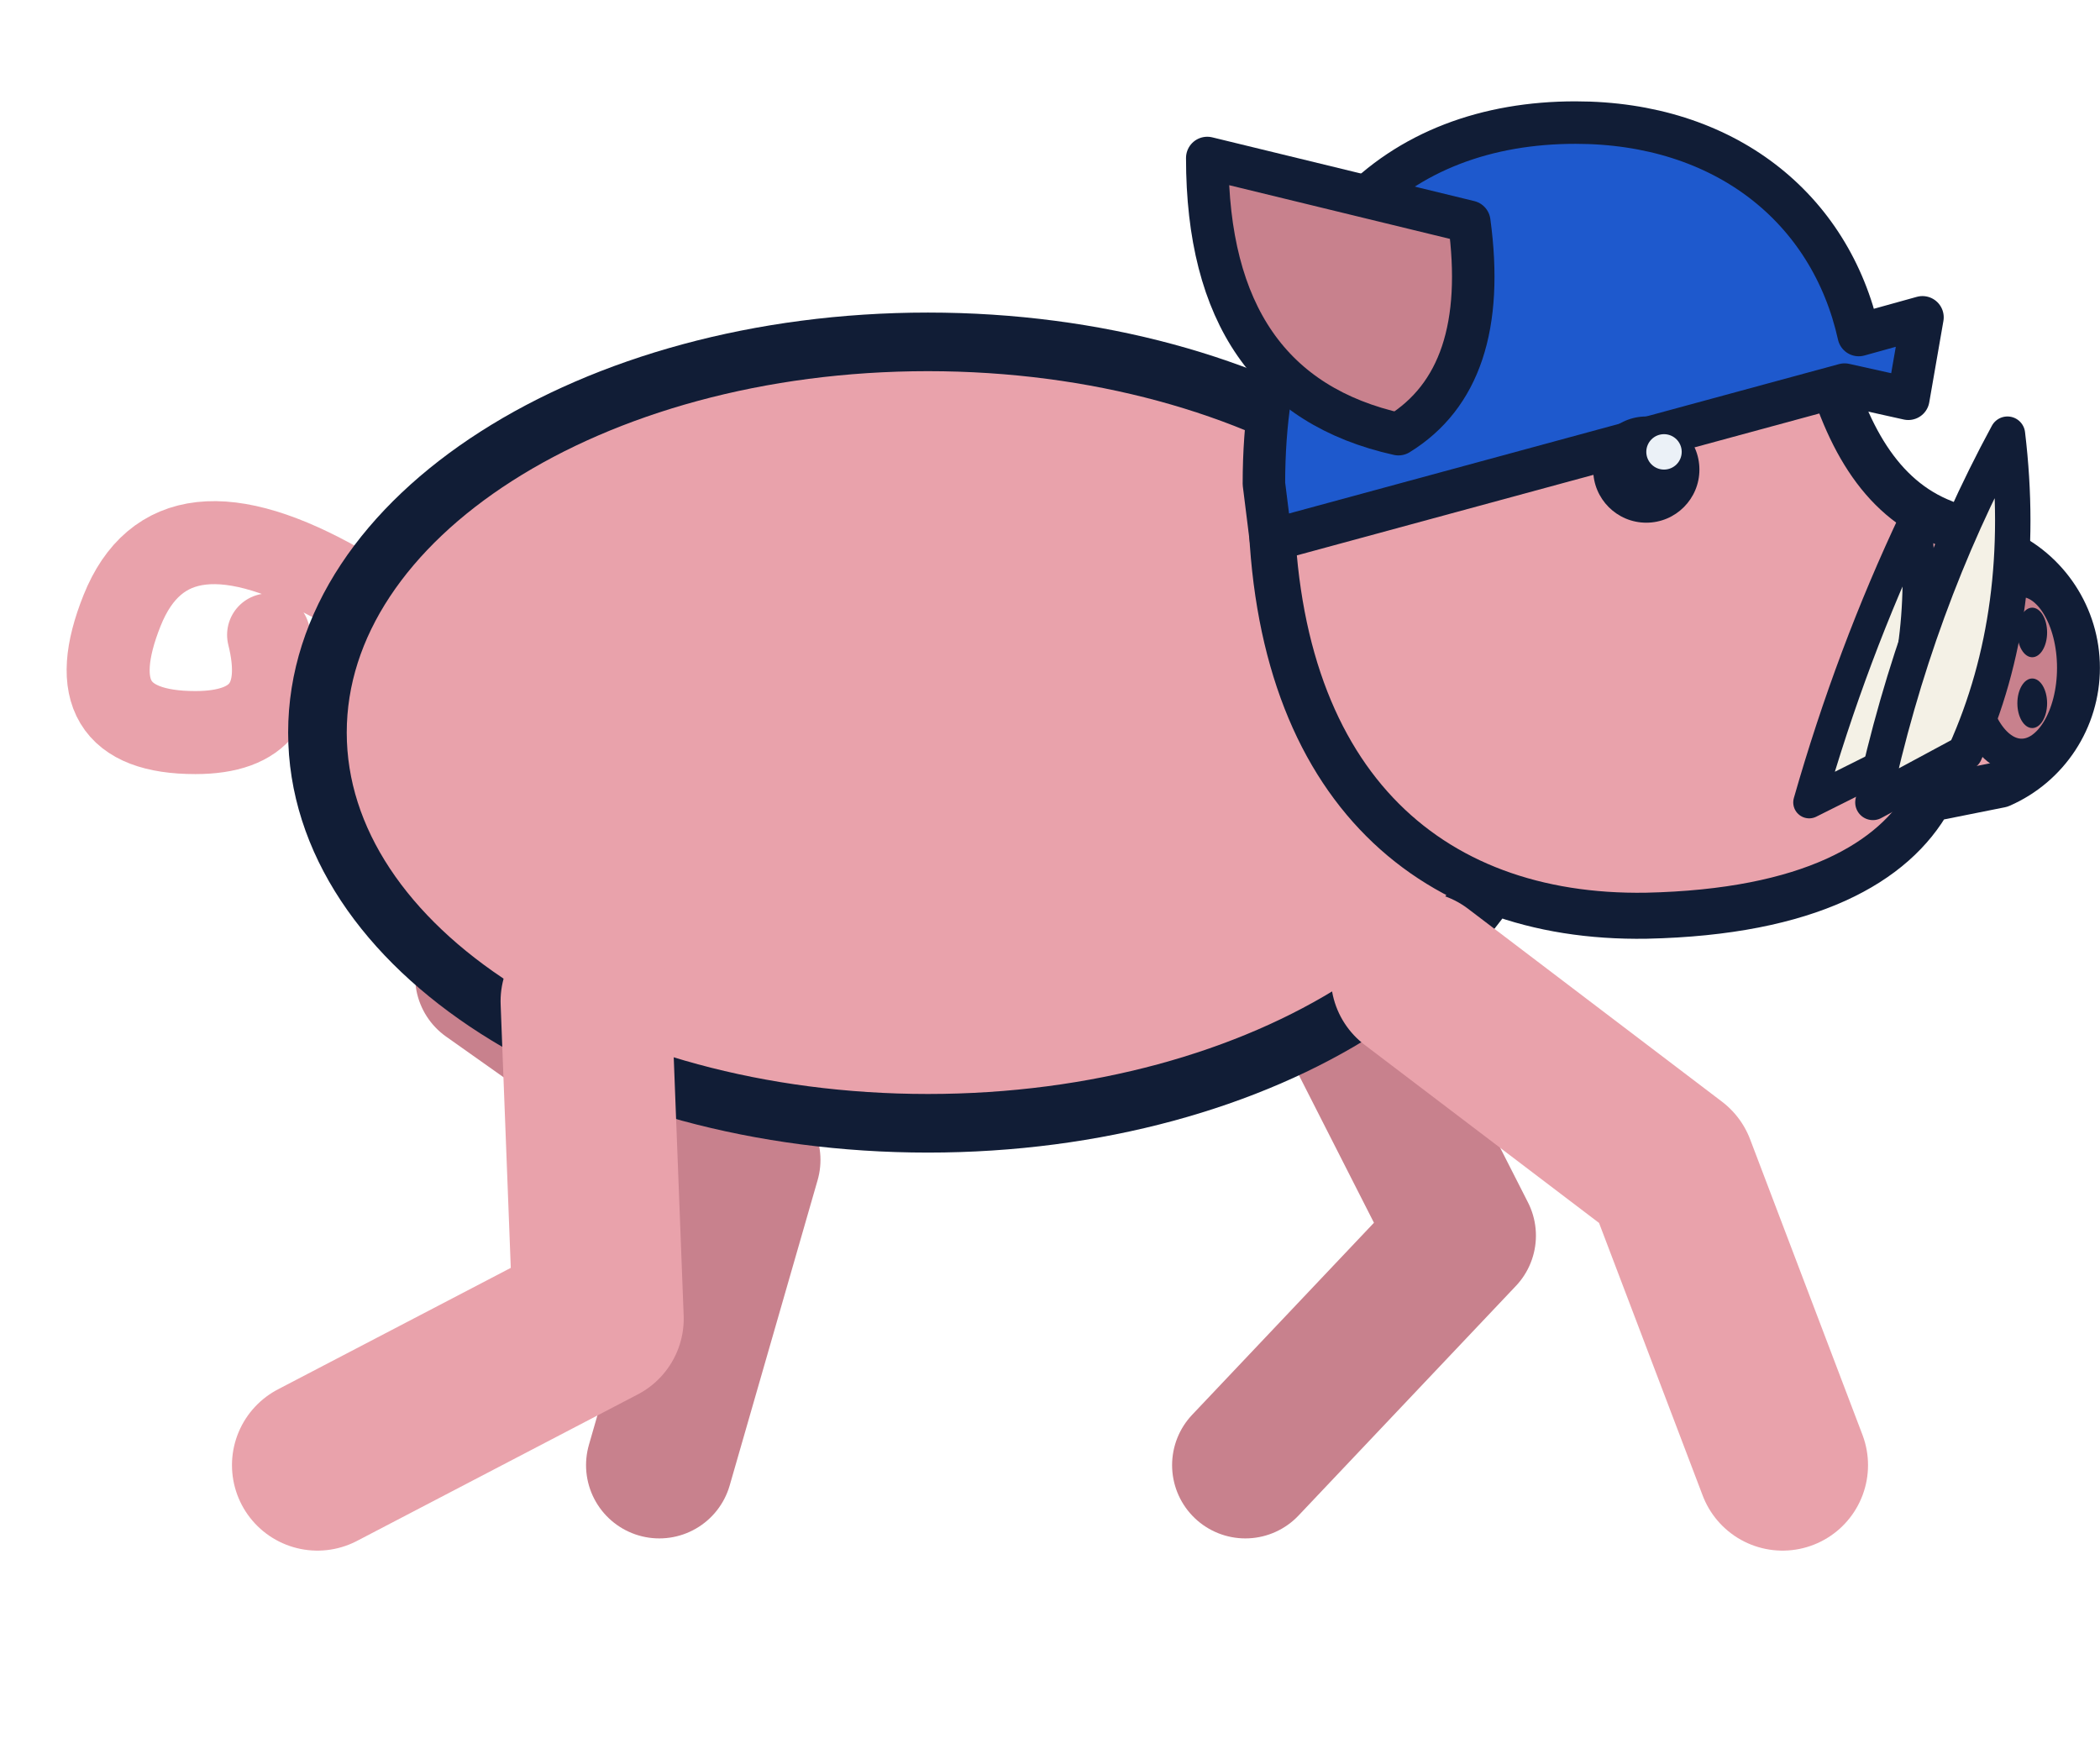
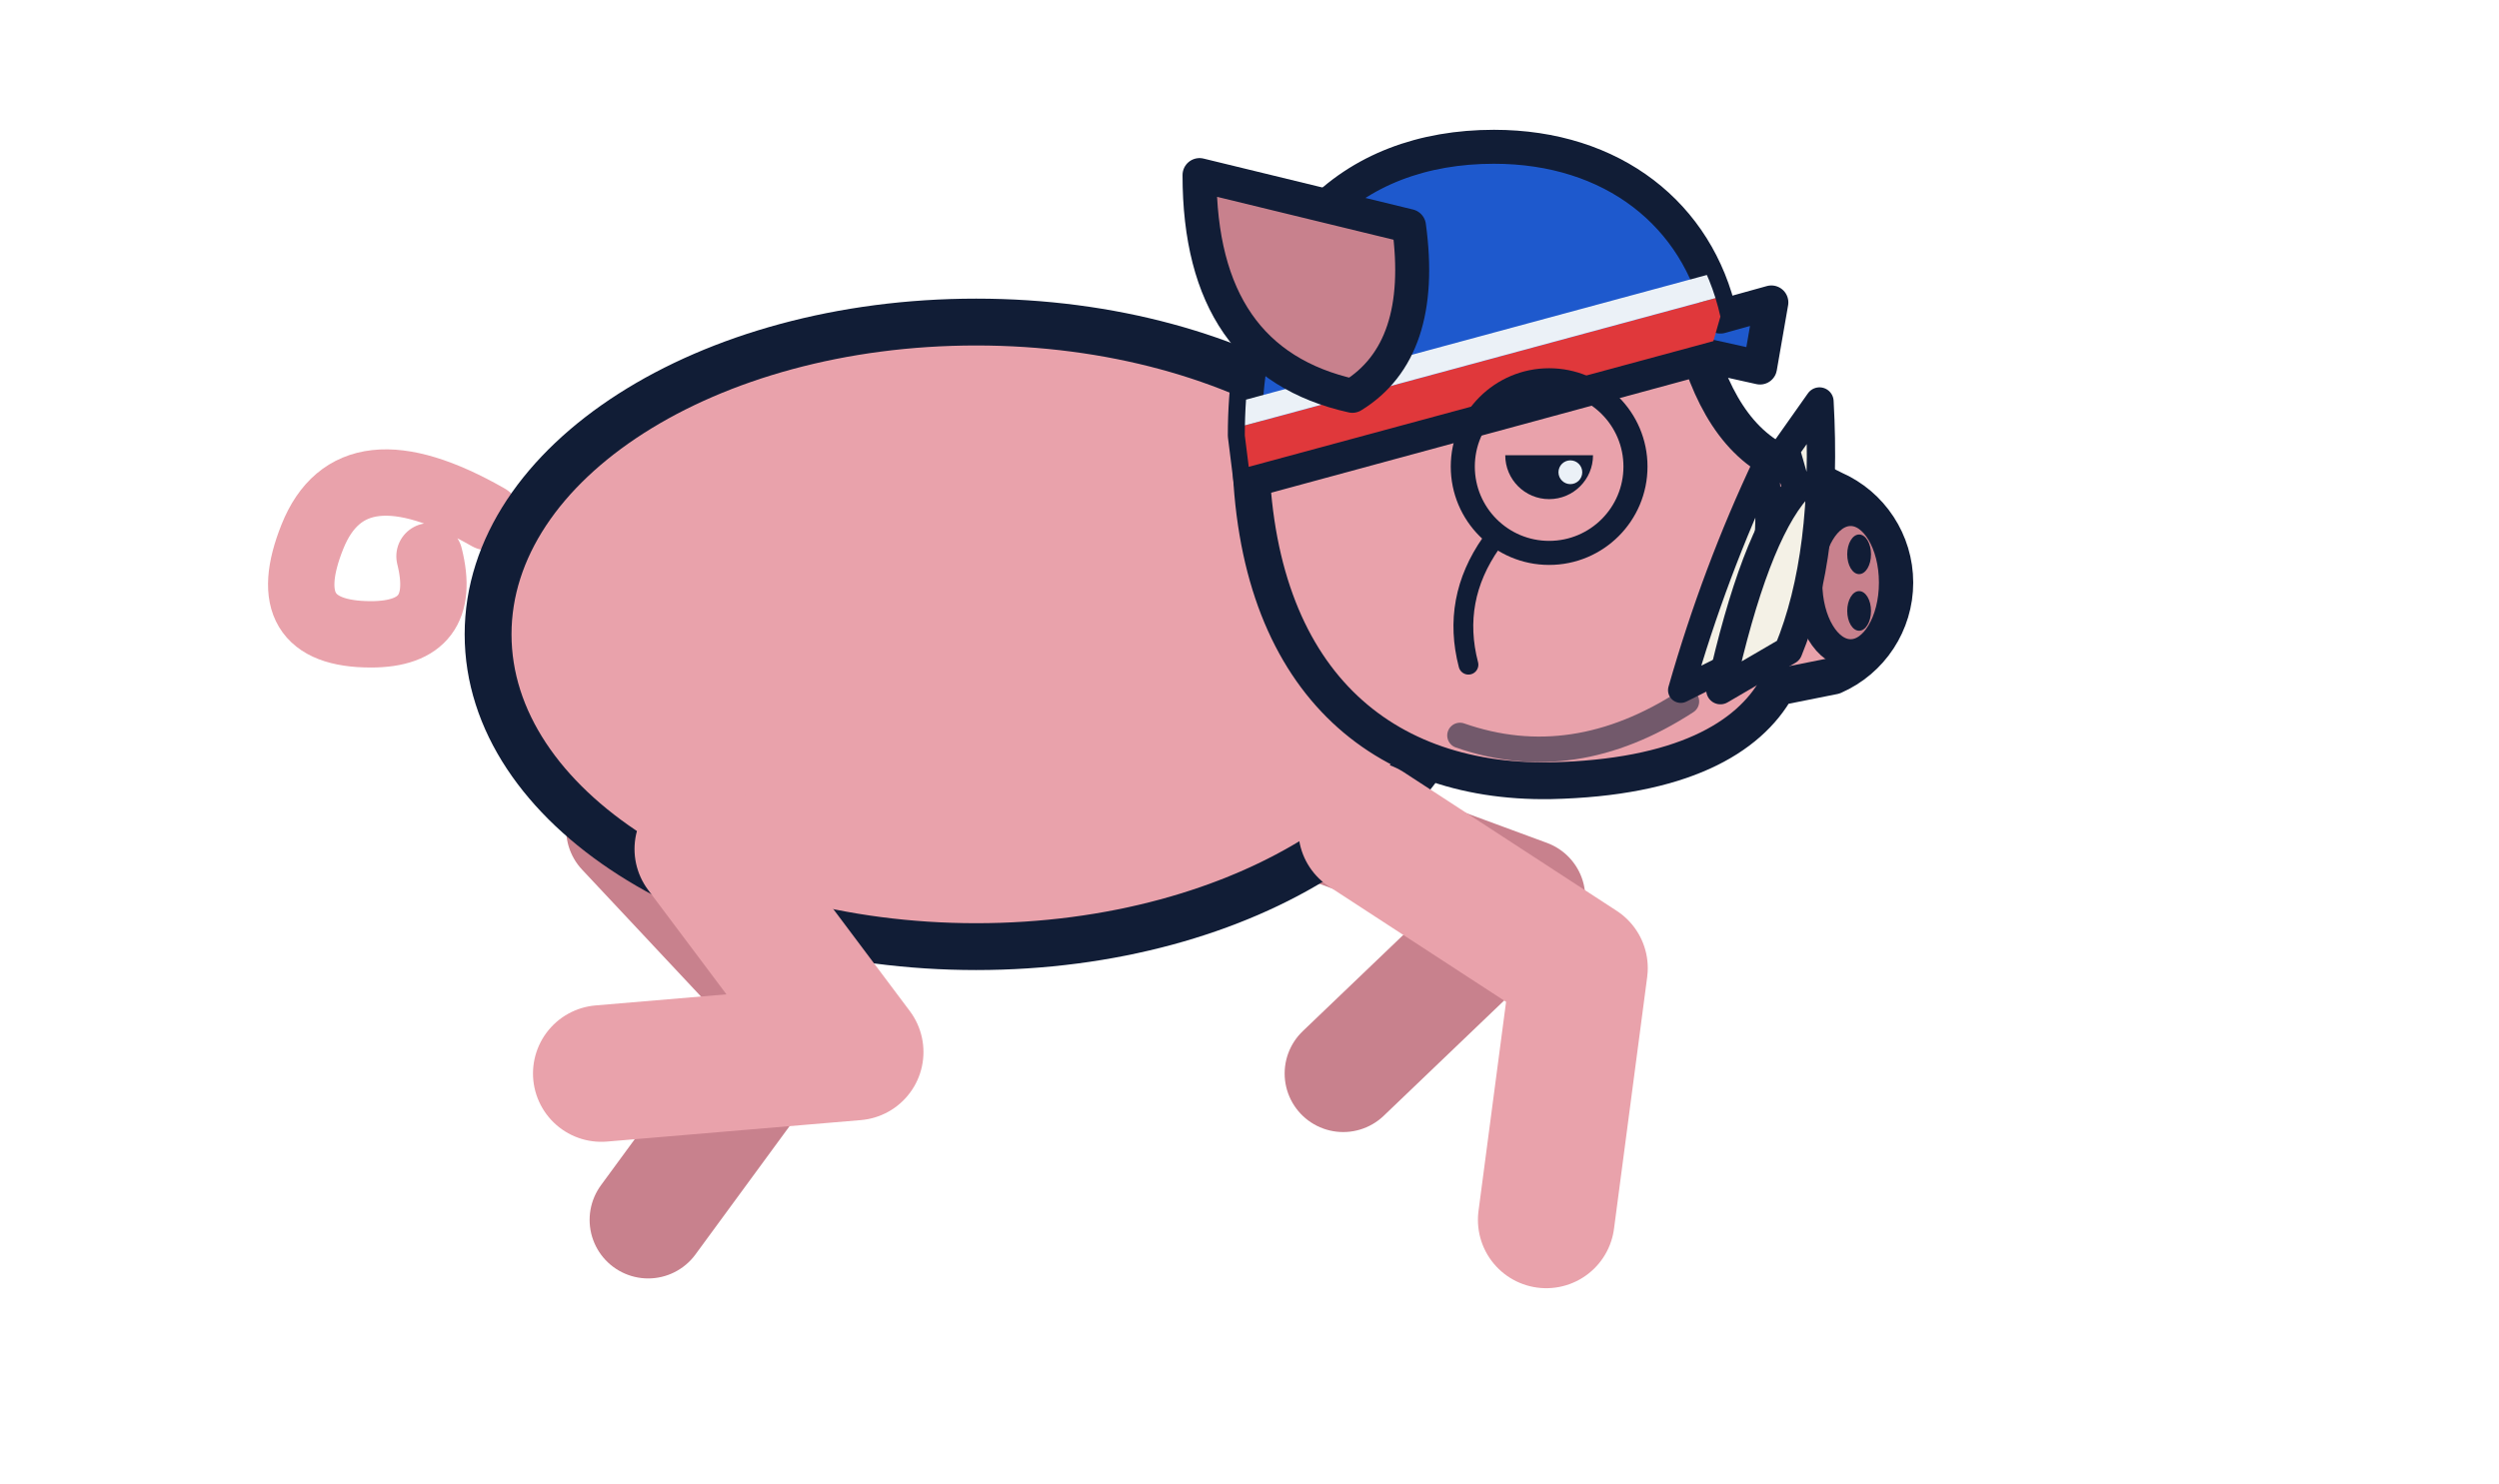
- <svg xmlns="http://www.w3.org/2000/svg" viewBox="12 4 86 72" width="86" height="72" role="img" aria-label="Sir Loin, the CrankHog hog">
-   <path d="M32.0 44.0 L42.6 51.5 L39.0 64.0" fill="none" stroke="#c8818d" stroke-width="6" stroke-linecap="round" stroke-linejoin="round" />
-   <path d="M66.0 43.0 L71.9 54.6 L63.0 64.0" fill="none" stroke="#c8818d" stroke-width="6" stroke-linecap="round" stroke-linejoin="round" />
-   <path d="M26 28 q-7 -4 -9 1 q-2 5 3 5 q4 0 3 -4" fill="none" stroke="#e9a2ab" stroke-width="3.4" stroke-linecap="round" />
-   <ellipse cx="50" cy="34" rx="25" ry="16" fill="#e9a2ab" stroke="#111d36" stroke-width="2.4" />
-   <path d="M36.0 45.0 L36.5 58.0 L25.0 64.0" fill="none" stroke="#e9a2ab" stroke-width="7" stroke-linecap="round" stroke-linejoin="round" />
-   <path d="M70.0 44.0 L80.4 51.9 L85.0 64.0" fill="none" stroke="#e9a2ab" stroke-width="7" stroke-linecap="round" stroke-linejoin="round" />
-   <g transform="translate(80 27) scale(1.45)">
-     <path d="M-11 -2 C-11 -8 -7.2 -11.2 -2.4 -11.2 C1.4 -11.2 3.8 -9 4.6 -6 C5.2 -3.6 6.2 -1.8 8 -1.1 L9.6 -0.3 A3.6 3.6 0 0 1 9.6 6.3 L7.6 6.7 C6.6 8.5 4.2 9.9 -0.4 10 C-6.6 10.1 -11 6.2 -11 -2 Z" fill="#e9a2ab" stroke="#111d36" stroke-width="1.3" stroke-linejoin="round" />
-     <ellipse cx="10.2" cy="3" rx="1.5" ry="2.5" fill="#c8818d" stroke="#111d36" stroke-width="1" />
-     <ellipse cx="10.5" cy="2" rx="0.42" ry="0.7" fill="#111d36" />
-     <ellipse cx="10.5" cy="4" rx="0.42" ry="0.7" fill="#111d36" />
-     <path d="M4.2 6.8 L6.2 5.8 Q7.6 2.6 7.2 -1.2 Q5.4 2.6 4.2 6.8 Z" fill="#f4f1e6" stroke="#111d36" stroke-width="0.9" stroke-linejoin="round" />
-     <path d="M6 6.8 L8.6 5.4 Q10.4 1.4 9.8 -3.6 Q7.2 1.2 6 6.8 Z" fill="#f4f1e6" stroke="#111d36" stroke-width="1" stroke-linejoin="round" />
-     <path d="M-11.2 -2.2 C-11.2 -9.2 -7.4 -12.4 -2.4 -12.4 C1.8 -12.4 4.8 -10 5.6 -6.4 L7.4 -6.9 L7 -4.6 L5.2 -5 L-11 -0.6 Z" fill="#1e59cd" stroke="#111d36" stroke-width="1.2" stroke-linejoin="round" />
-     <circle cx="-0.4" cy="-2.6" r="1.5" fill="#111d36" />
-     <circle cx="0.1" cy="-3.1" r="0.5" fill="#ebf1f7" />
-     <path d="M-5.4 -9.6 L-12.8 -11.4 Q-12.8 -4.8 -7.4 -3.6 Q-4.8 -5.2 -5.4 -9.6 Z" fill="#c8818d" stroke="#111d36" stroke-width="1.2" stroke-linejoin="round" />
+ <svg xmlns="http://www.w3.org/2000/svg" viewBox="0 0 128 76" role="img" aria-label="Sir Loin, on foot">
+   <g data-part="body" transform="translate(0 -1.50)">
+     <path data-leg="rear-far" d="M32.0 44.0 L40.9 53.5 L33.2 64.0" fill="none" stroke="#c8818d" stroke-width="6" stroke-linecap="round" stroke-linejoin="round" />
+     <path data-leg="front-far" d="M66.0 43.0 L78.2 47.5 L68.8 56.5" fill="none" stroke="#c8818d" stroke-width="6" stroke-linecap="round" stroke-linejoin="round" />
+     <path d="M26 28 q-7 -4 -9 1 q-2 5 3 5 q4 0 3 -4" fill="none" stroke="#e9a2ab" stroke-width="3.4" stroke-linecap="round" transform="translate(-1 0)" />
+     <ellipse cx="50" cy="34" rx="25" ry="16" fill="#e9a2ab" stroke="#111d36" stroke-width="2.4" />
+     <path data-leg="rear-near" d="M36.0 45.0 L43.8 55.4 L30.8 56.5" fill="none" stroke="#e9a2ab" stroke-width="7" stroke-linecap="round" stroke-linejoin="round" />
+     <path data-leg="front-near" d="M70.0 44.0 L80.9 51.1 L79.2 64.0" fill="none" stroke="#e9a2ab" stroke-width="7" stroke-linecap="round" stroke-linejoin="round" />
+     <g transform="translate(80 27) scale(1.45)">
+       <g>
+         <path d="M-11 -2 C-11 -8 -7.2 -11.2 -2.4 -11.2 C1.4 -11.2 3.8 -9 4.6 -6 C5.2 -3.6 6.2 -1.8 8 -1.1 L9.6 -0.3 A3.6 3.6 0 0 1 9.6 6.3 L7.6 6.7 C6.6 8.5 4.2 9.9 -0.4 10 C-6.6 10.1 -11 6.2 -11 -2 Z" fill="#e9a2ab" stroke="#111d36" stroke-width="1.3" stroke-linejoin="round" />
+         <path d="M-3.6 8.4 Q0.4 9.8 4.4 7.2" fill="none" stroke="#111d36" stroke-width="0.9" stroke-linecap="round" opacity="0.55" />
+         <ellipse cx="10.2" cy="3" rx="1.5" ry="2.5" fill="#c8818d" stroke="#111d36" stroke-width="1" />
+         <ellipse cx="10.5" cy="2" rx="0.42" ry="0.7" fill="#111d36" />
+         <ellipse cx="10.5" cy="4" rx="0.42" ry="0.7" fill="#111d36" />
+         <path d="M4.2 6.8 L6.2 5.8 Q7.6 2.6 7.2 -1.2 Q5.4 2.6 4.2 6.8 Z" fill="#f4f1e6" stroke="#111d36" stroke-width="0.9" stroke-linejoin="round" />
+         <path d="M5.6 6.8 L8 5.4 Q9.4 2 9.1 -3.4 L7.9 -1.7 L8.3 -0.3 Q6.8 1.4 5.6 6.8 Z" fill="#f4f1e6" stroke="#111d36" stroke-width="1" stroke-linejoin="round" />
+         <g>
+           <clipPath id="_r_o_">
+             <path d="M-11.2 -2.2 C-11.2 -9.2 -7.4 -12.4 -2.4 -12.4 C1.8 -12.4 4.8 -10 5.6 -6.4 L5.2 -5 L-11 -0.6 Z" />
+           </clipPath>
+           <path d="M-11.2 -2.2 C-11.2 -9.2 -7.4 -12.4 -2.4 -12.4 C1.8 -12.4 4.8 -10 5.6 -6.4 L7.4 -6.9 L7 -4.6 L5.2 -5 L-11 -0.6 Z" fill="#1e59cd" stroke="#111d36" stroke-width="1.2" stroke-linejoin="round" />
+           <g clip-path="url(#_r_o_)">
+             <path d="M-11.4 -1 L5.6 -5.6 L5.6 -7.1 L-11.4 -2.5 Z" fill="#e0383b" />
+             <path d="M-11.4 -2.5 L5.6 -7.1 L5.6 -8 L-11.4 -3.4 Z" fill="#ebf1f7" />
+           </g>
+         </g>
+         <path d="M-2 -1.5 A1.55 1.55 0 0 0 1.1 -1.5 Z" fill="#111d36" />
+         <circle cx="0.3" cy="-0.9" r="0.42" fill="#ebf1f7" />
+         <g stroke="#111d36" fill="none" stroke-linecap="round">
+           <circle cx="-0.45" cy="-1.1" r="3.05" stroke-width="0.85" />
+           <path d="M-2.5 1.6 Q-3.9 3.6 -3.3 5.9" stroke-width="0.7" />
+         </g>
+         <path d="M-5.4 -9.6 L-12.8 -11.4 Q-12.8 -4.8 -7.4 -3.6 Q-4.8 -5.2 -5.4 -9.6 Z" fill="#c8818d" stroke="#111d36" stroke-width="1.2" stroke-linejoin="round" />
+       </g>
+     </g>
  </g>
</svg>
